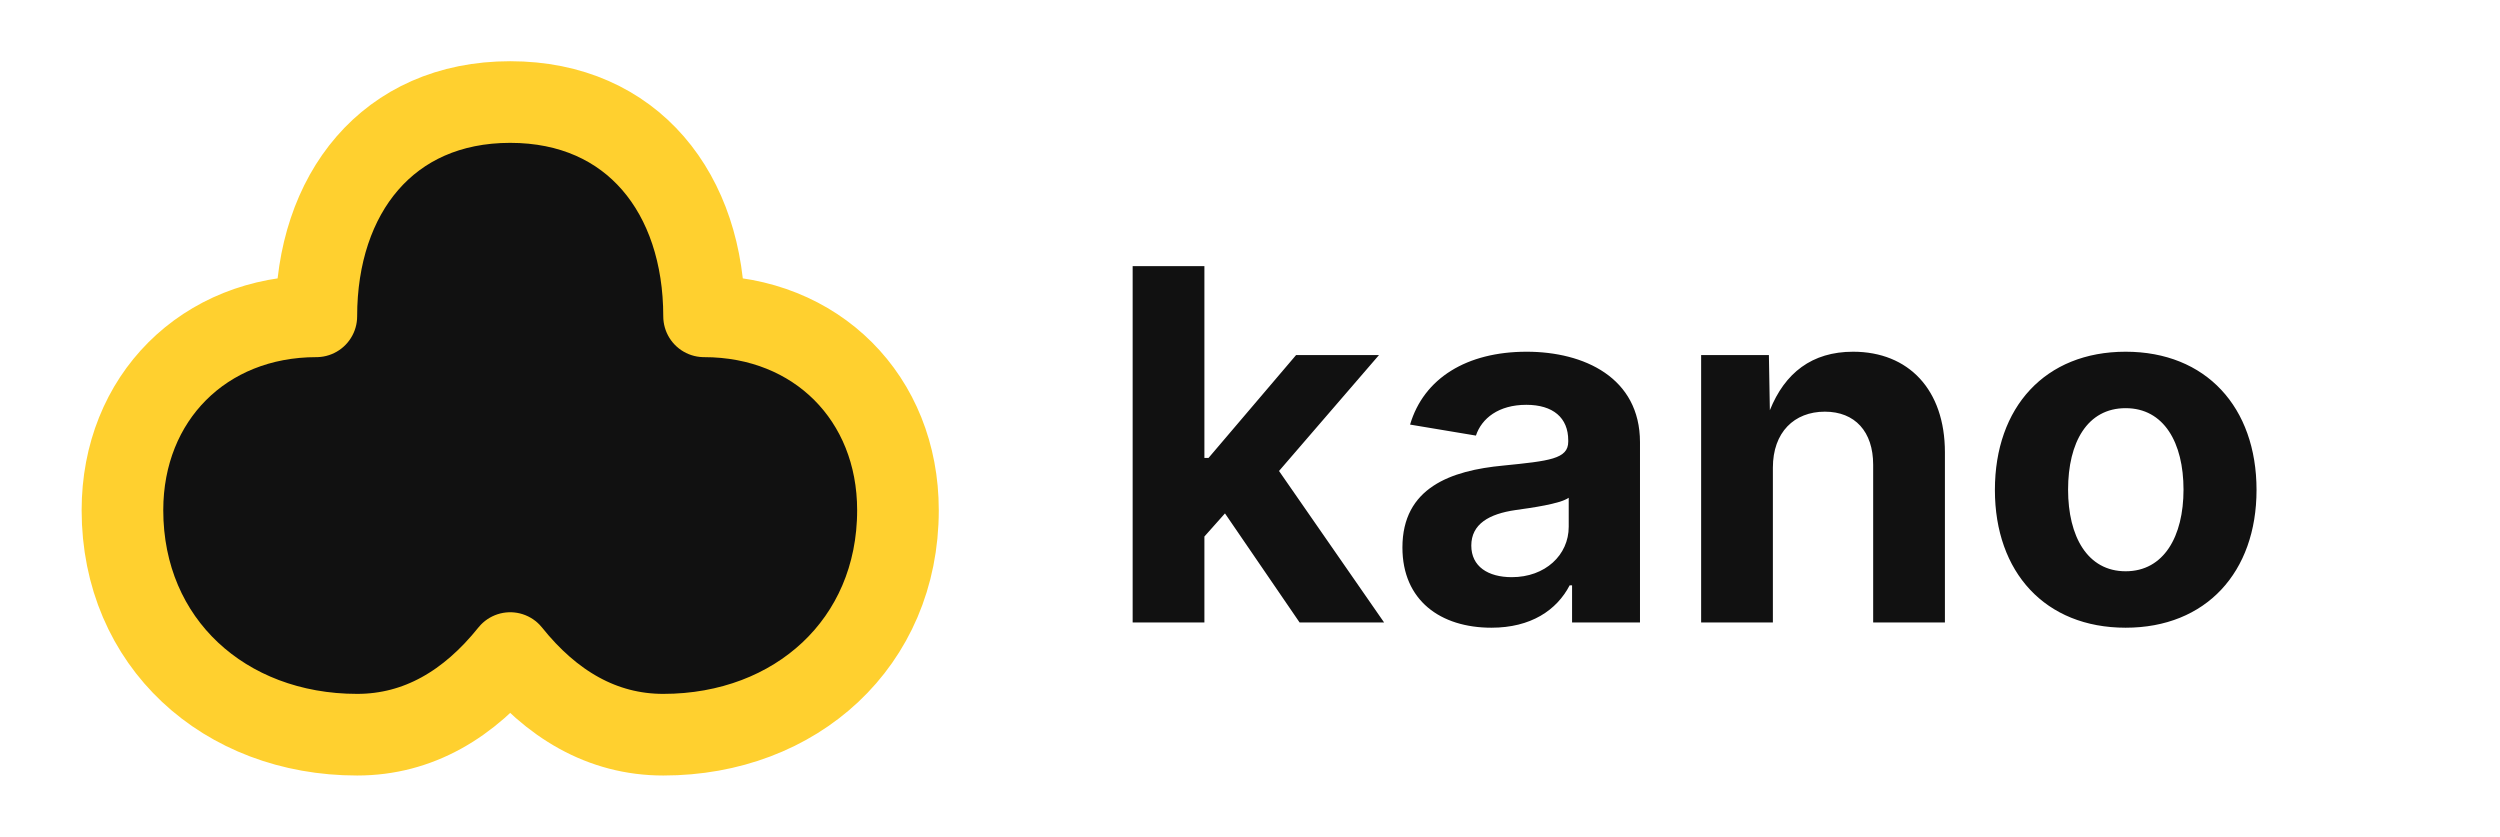
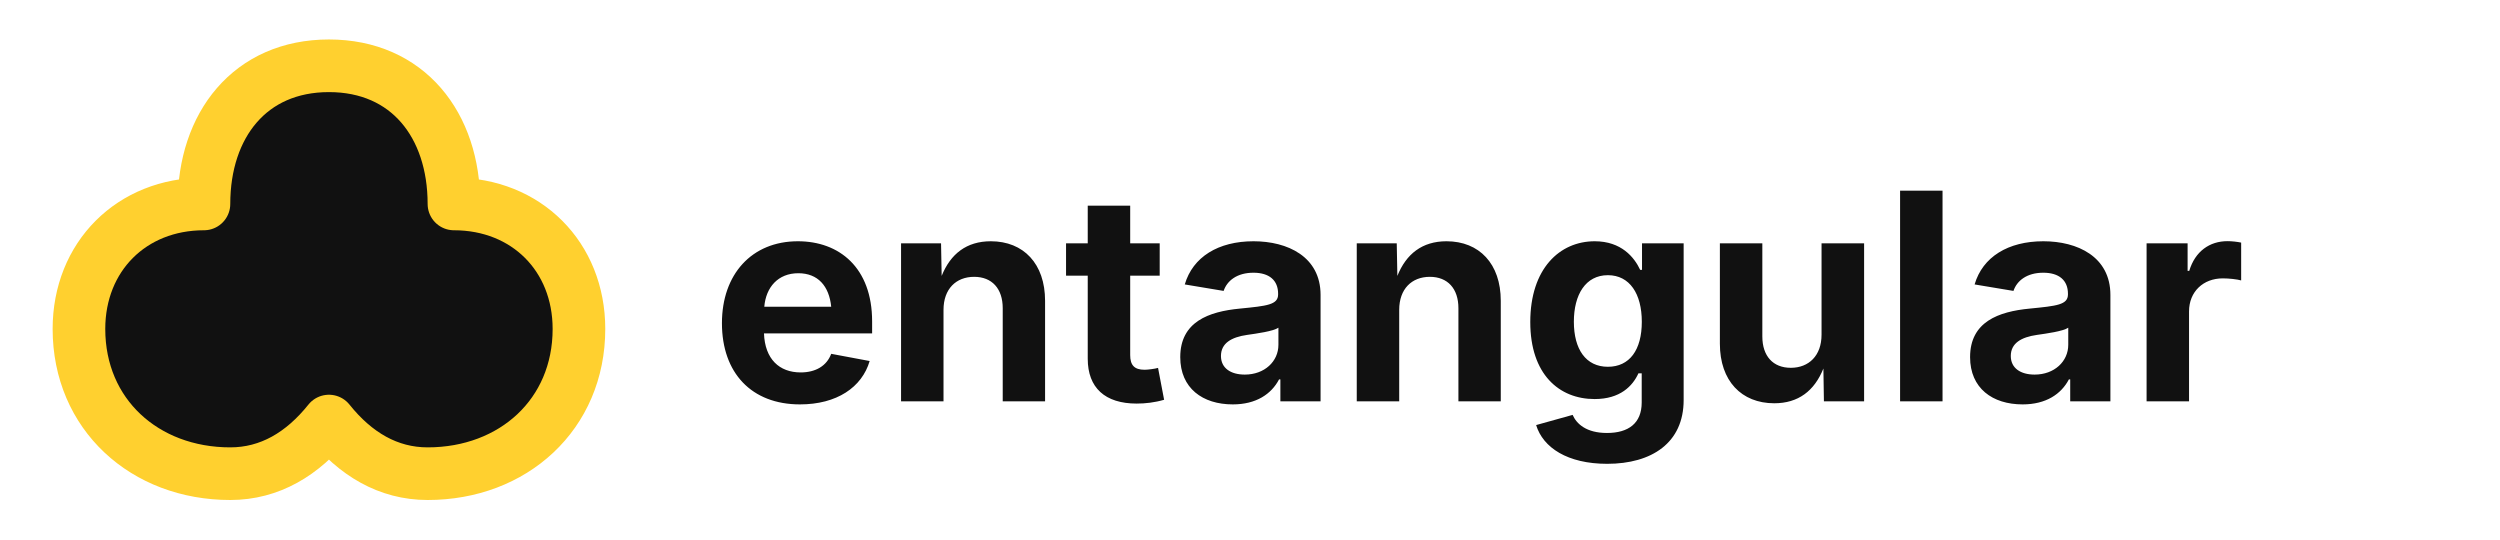
- <svg xmlns="http://www.w3.org/2000/svg" viewBox="0 0 245 82">
+ <svg xmlns="http://www.w3.org/2000/svg" viewBox="0 0 380 82">
  <path d="M50 10C38 10 31 19 31 31C20 31 12 39 12 50C12 63 22 72 35 72C41 72 46 69 50 64C54 69 59 72 65 72C78 72 88 63 88 50C88 39 80 31 69 31C69 19 62 10 50 10Z" fill="#111111" stroke="#FFD02F" stroke-width="8" stroke-linejoin="round" />
-   <text x="108" y="61" font-family="Inter,Arial,sans-serif" font-size="48" font-weight="700" fill="#111111">kano</text>
+   <text x="108" y="61" font-family="Inter,Arial,sans-serif" font-size="44" font-weight="700" fill="#111111">entangular</text>
</svg>
